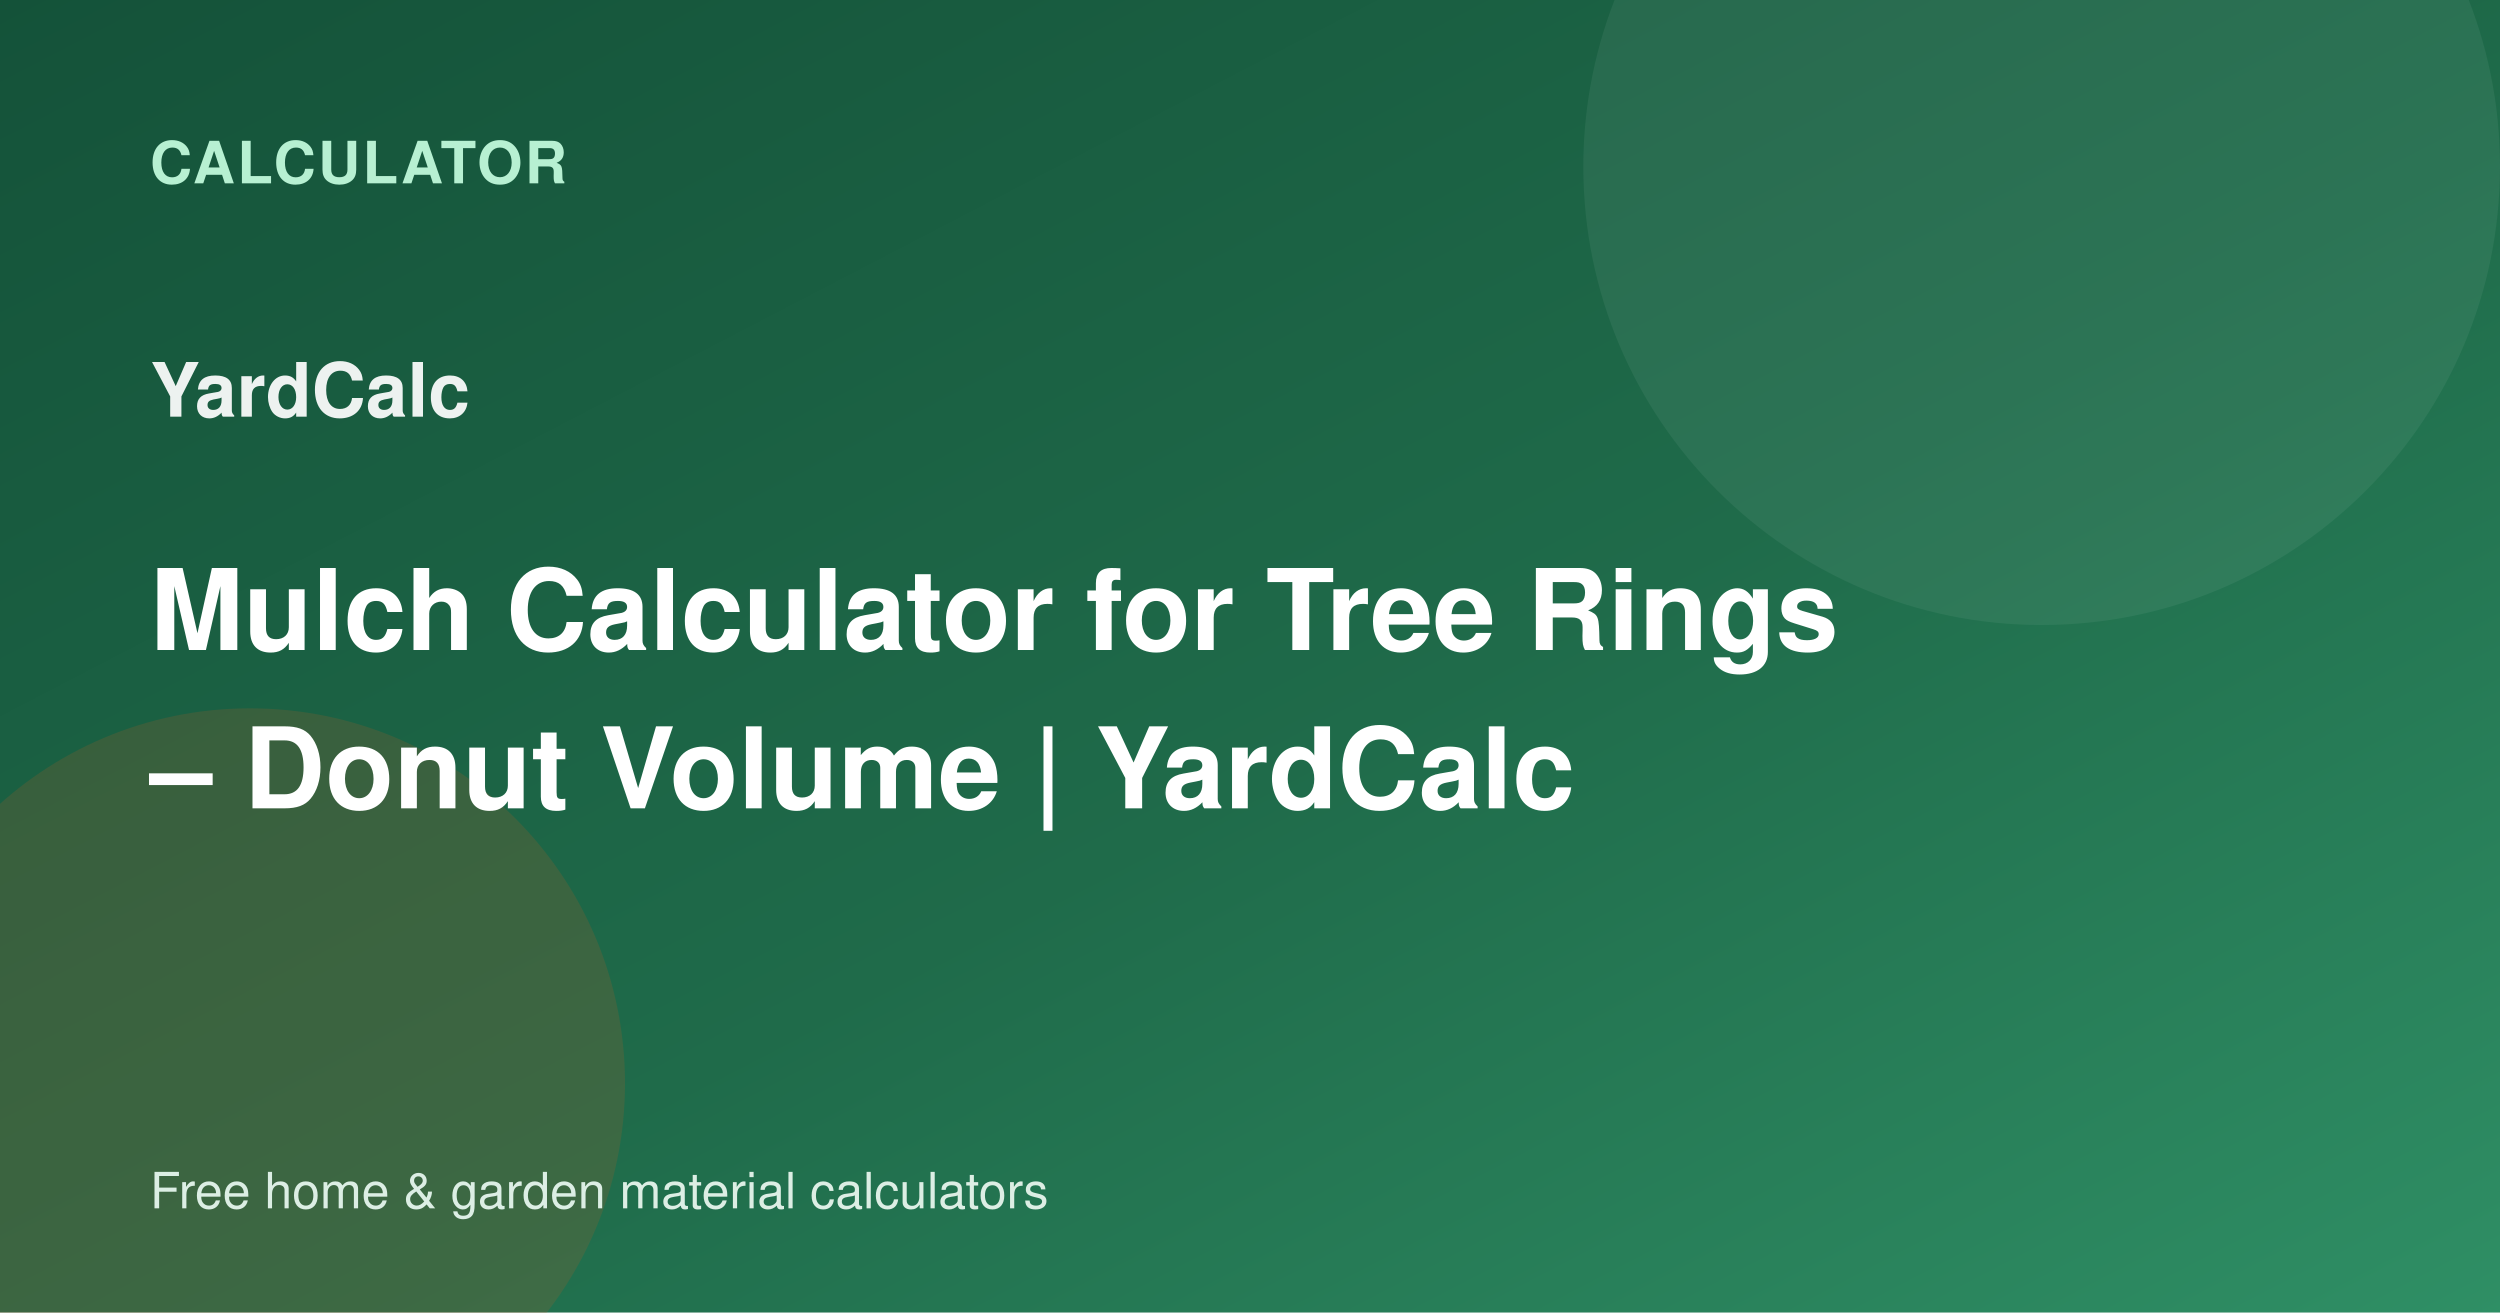
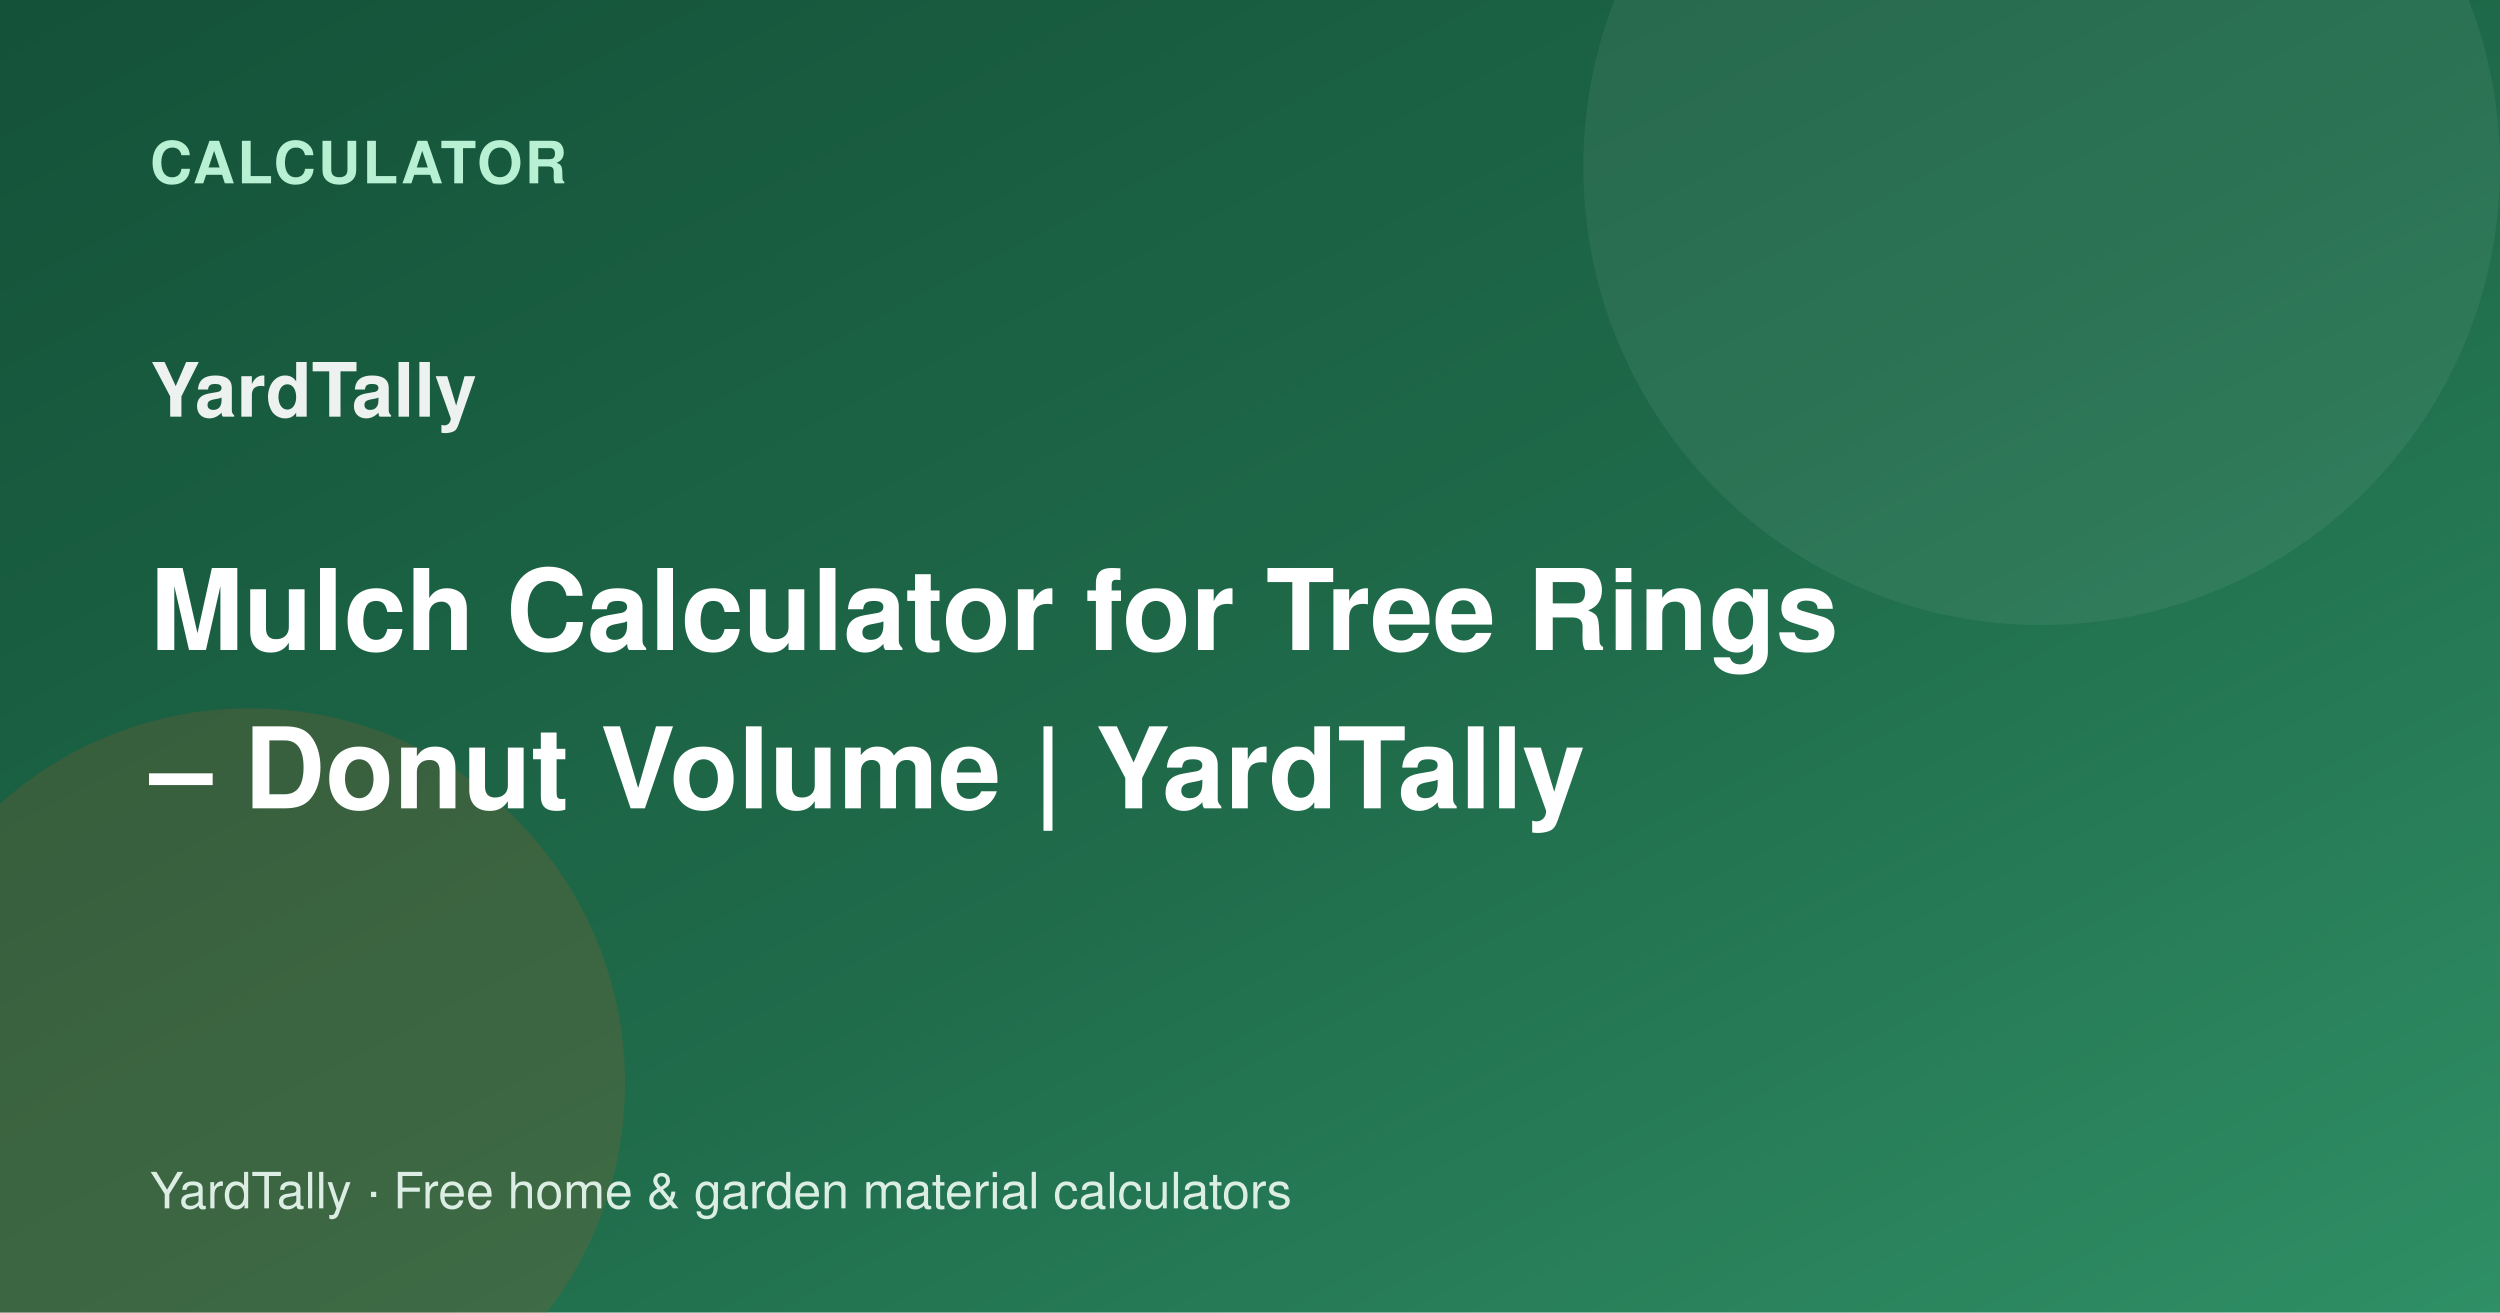
<svg xmlns="http://www.w3.org/2000/svg" width="1200" height="630" viewBox="0 0 1200 630">
  <defs>
    <linearGradient id="bg" x1="0" y1="0" x2="1" y2="1">
      <stop offset="0%" stop-color="#145239" />
      <stop offset="55%" stop-color="#1f6b4a" />
      <stop offset="100%" stop-color="#2f8f65" />
    </linearGradient>
  </defs>
  <rect width="1200" height="630" fill="url(#bg)" />
  <circle cx="980" cy="80" r="220" fill="#ffffff" fill-opacity="0.06" />
  <circle cx="120" cy="520" r="180" fill="#c45c26" fill-opacity="0.18" />
  <text x="72" y="88" font-family="ui-sans-serif, system-ui, Segoe UI, Helvetica, Arial, sans-serif" font-size="28" font-weight="600" fill="#b7f0d2" letter-spacing="0.04em">CALCULATOR</text>
-   <text x="72" y="200" font-family="ui-sans-serif, system-ui, Segoe UI, Helvetica, Arial, sans-serif" font-size="36" font-weight="700" fill="#ffffff" fill-opacity="0.92">YardCalc</text>
+   <text x="72" y="200" font-family="ui-sans-serif, system-ui, Segoe UI, Helvetica, Arial, sans-serif" font-size="36" font-weight="700" fill="#ffffff" fill-opacity="0.92">YardTally</text>
  <text x="72" y="312" font-family="ui-sans-serif, system-ui, Segoe UI, Helvetica, Arial, sans-serif" font-size="54" font-weight="700" fill="#ffffff">Mulch Calculator for Tree Rings</text>
-   <text x="72" y="388" font-family="ui-sans-serif, system-ui, Segoe UI, Helvetica, Arial, sans-serif" font-size="54" font-weight="700" fill="#ffffff">– Donut Volume | YardCalc</text>
-   <text x="72" y="580" font-family="ui-sans-serif, system-ui, Segoe UI, Helvetica, Arial, sans-serif" font-size="24" fill="#dceee4">Free home &amp; garden material calculators</text>
+   <text x="72" y="388" font-family="ui-sans-serif, system-ui, Segoe UI, Helvetica, Arial, sans-serif" font-size="54" font-weight="700" fill="#ffffff">– Donut Volume | YardTally</text>
+   <text x="72" y="580" font-family="ui-sans-serif, system-ui, Segoe UI, Helvetica, Arial, sans-serif" font-size="24" fill="#dceee4">YardTally · Free home &amp; garden material calculators</text>
</svg>
